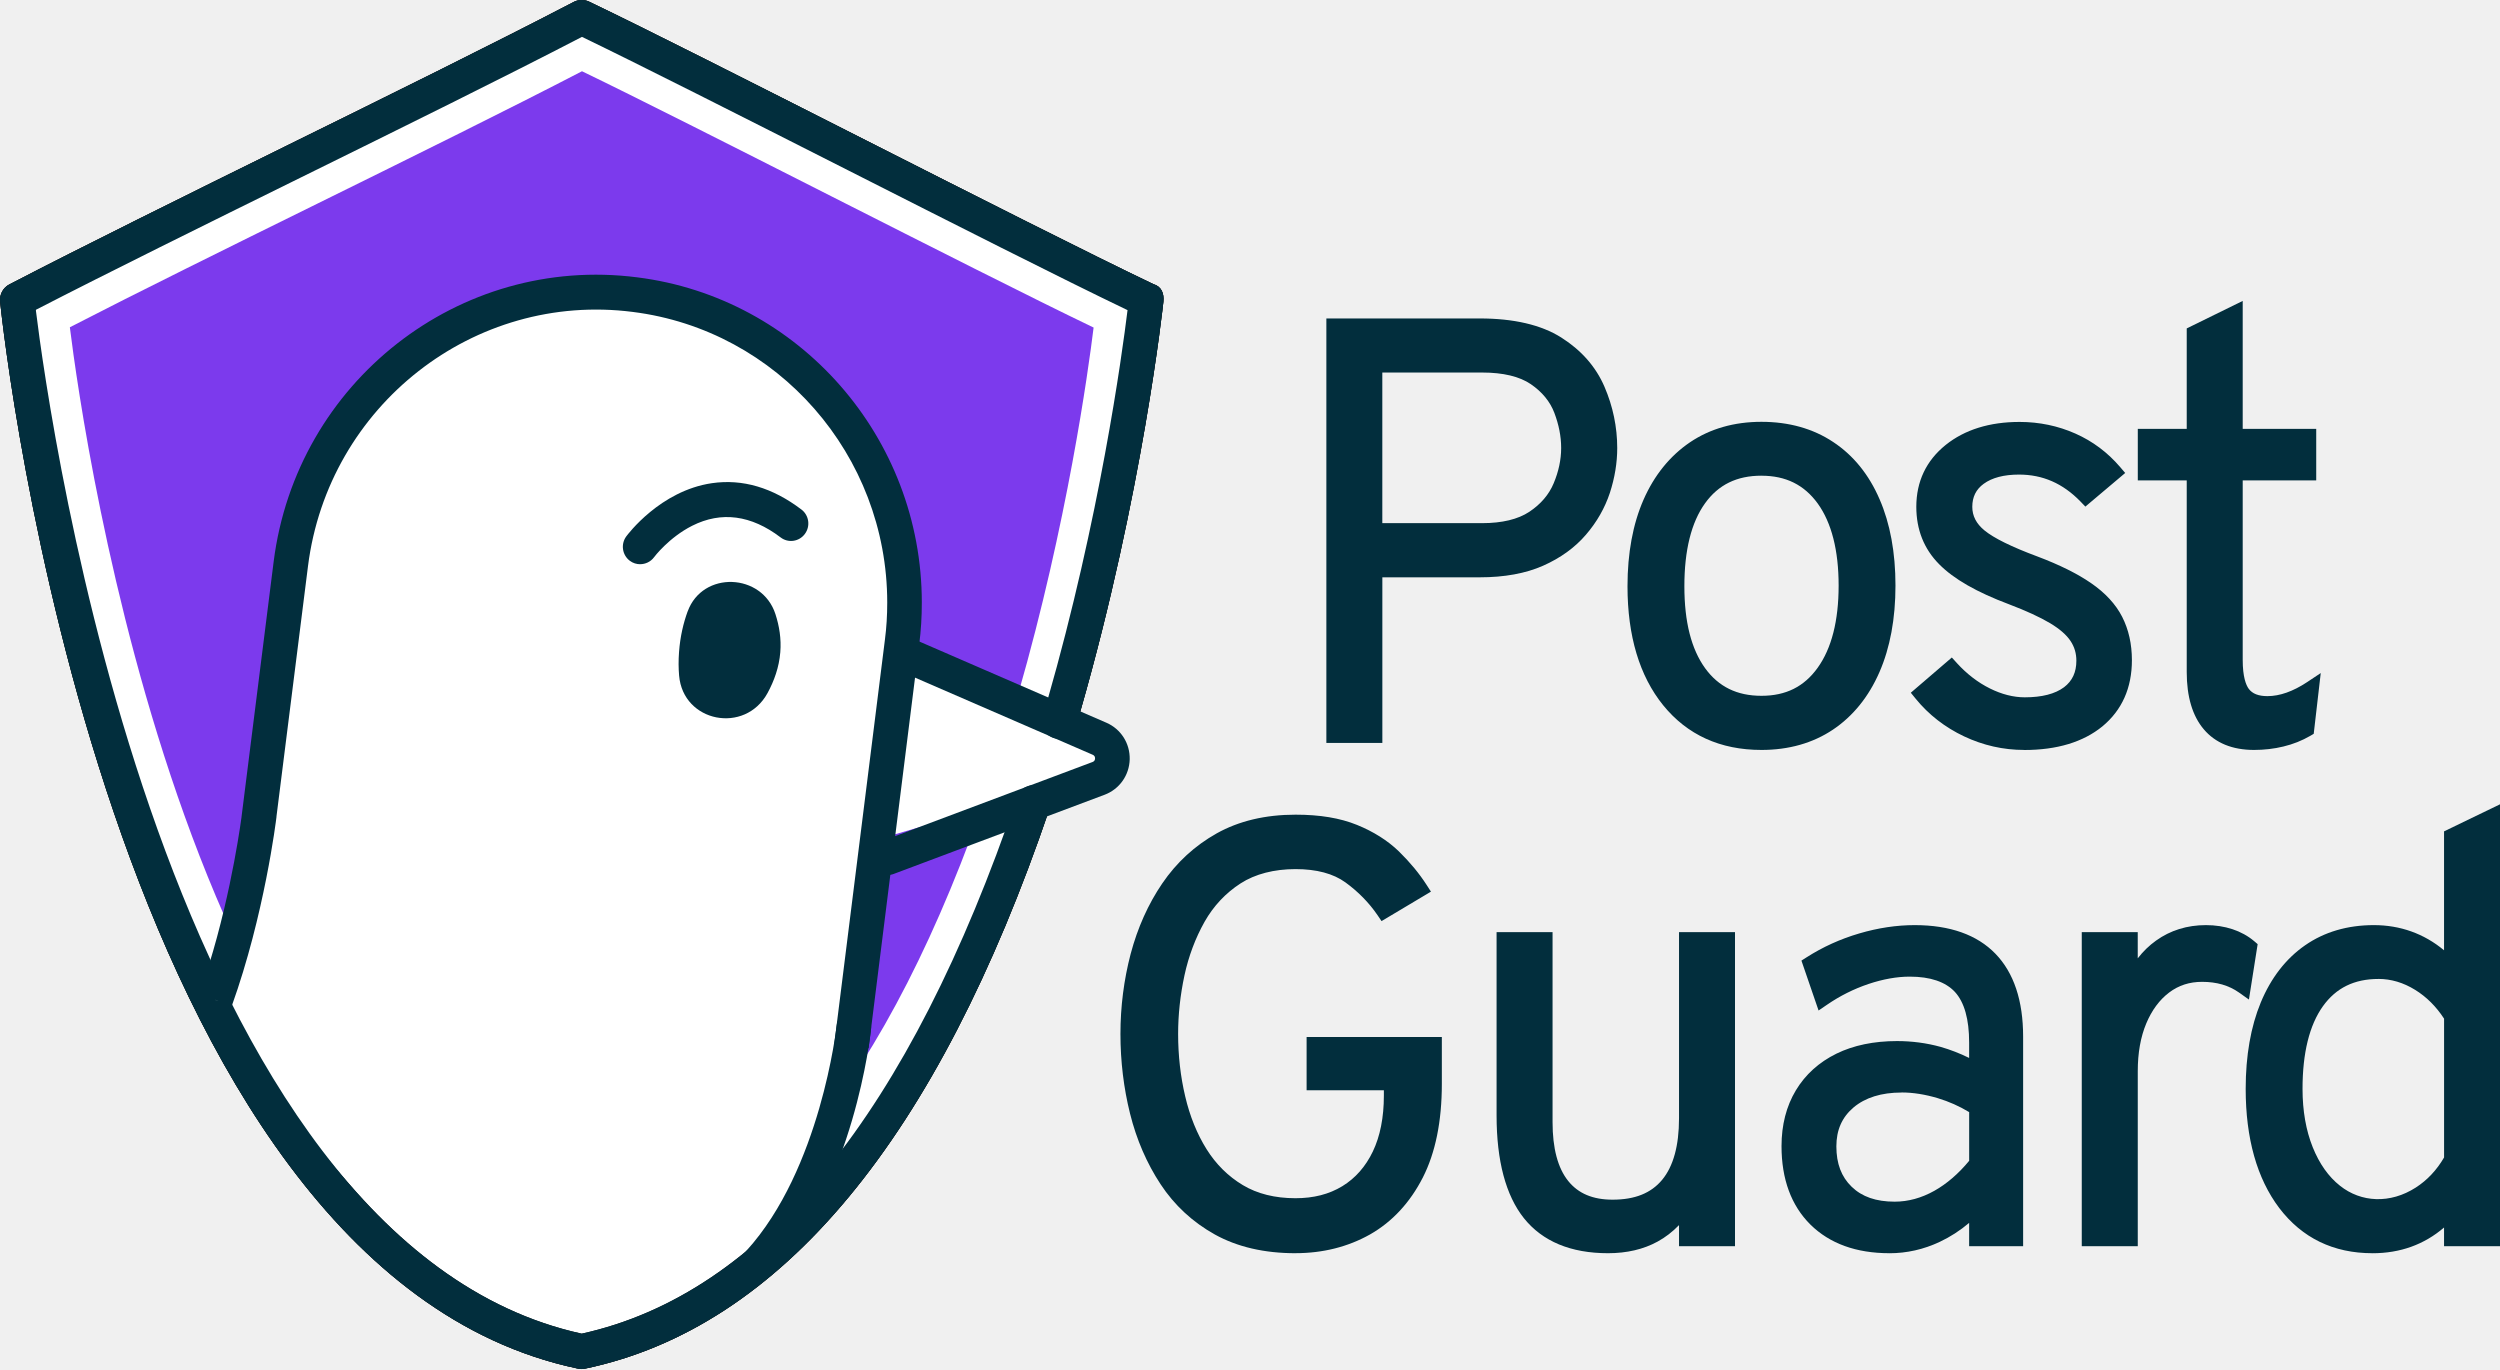
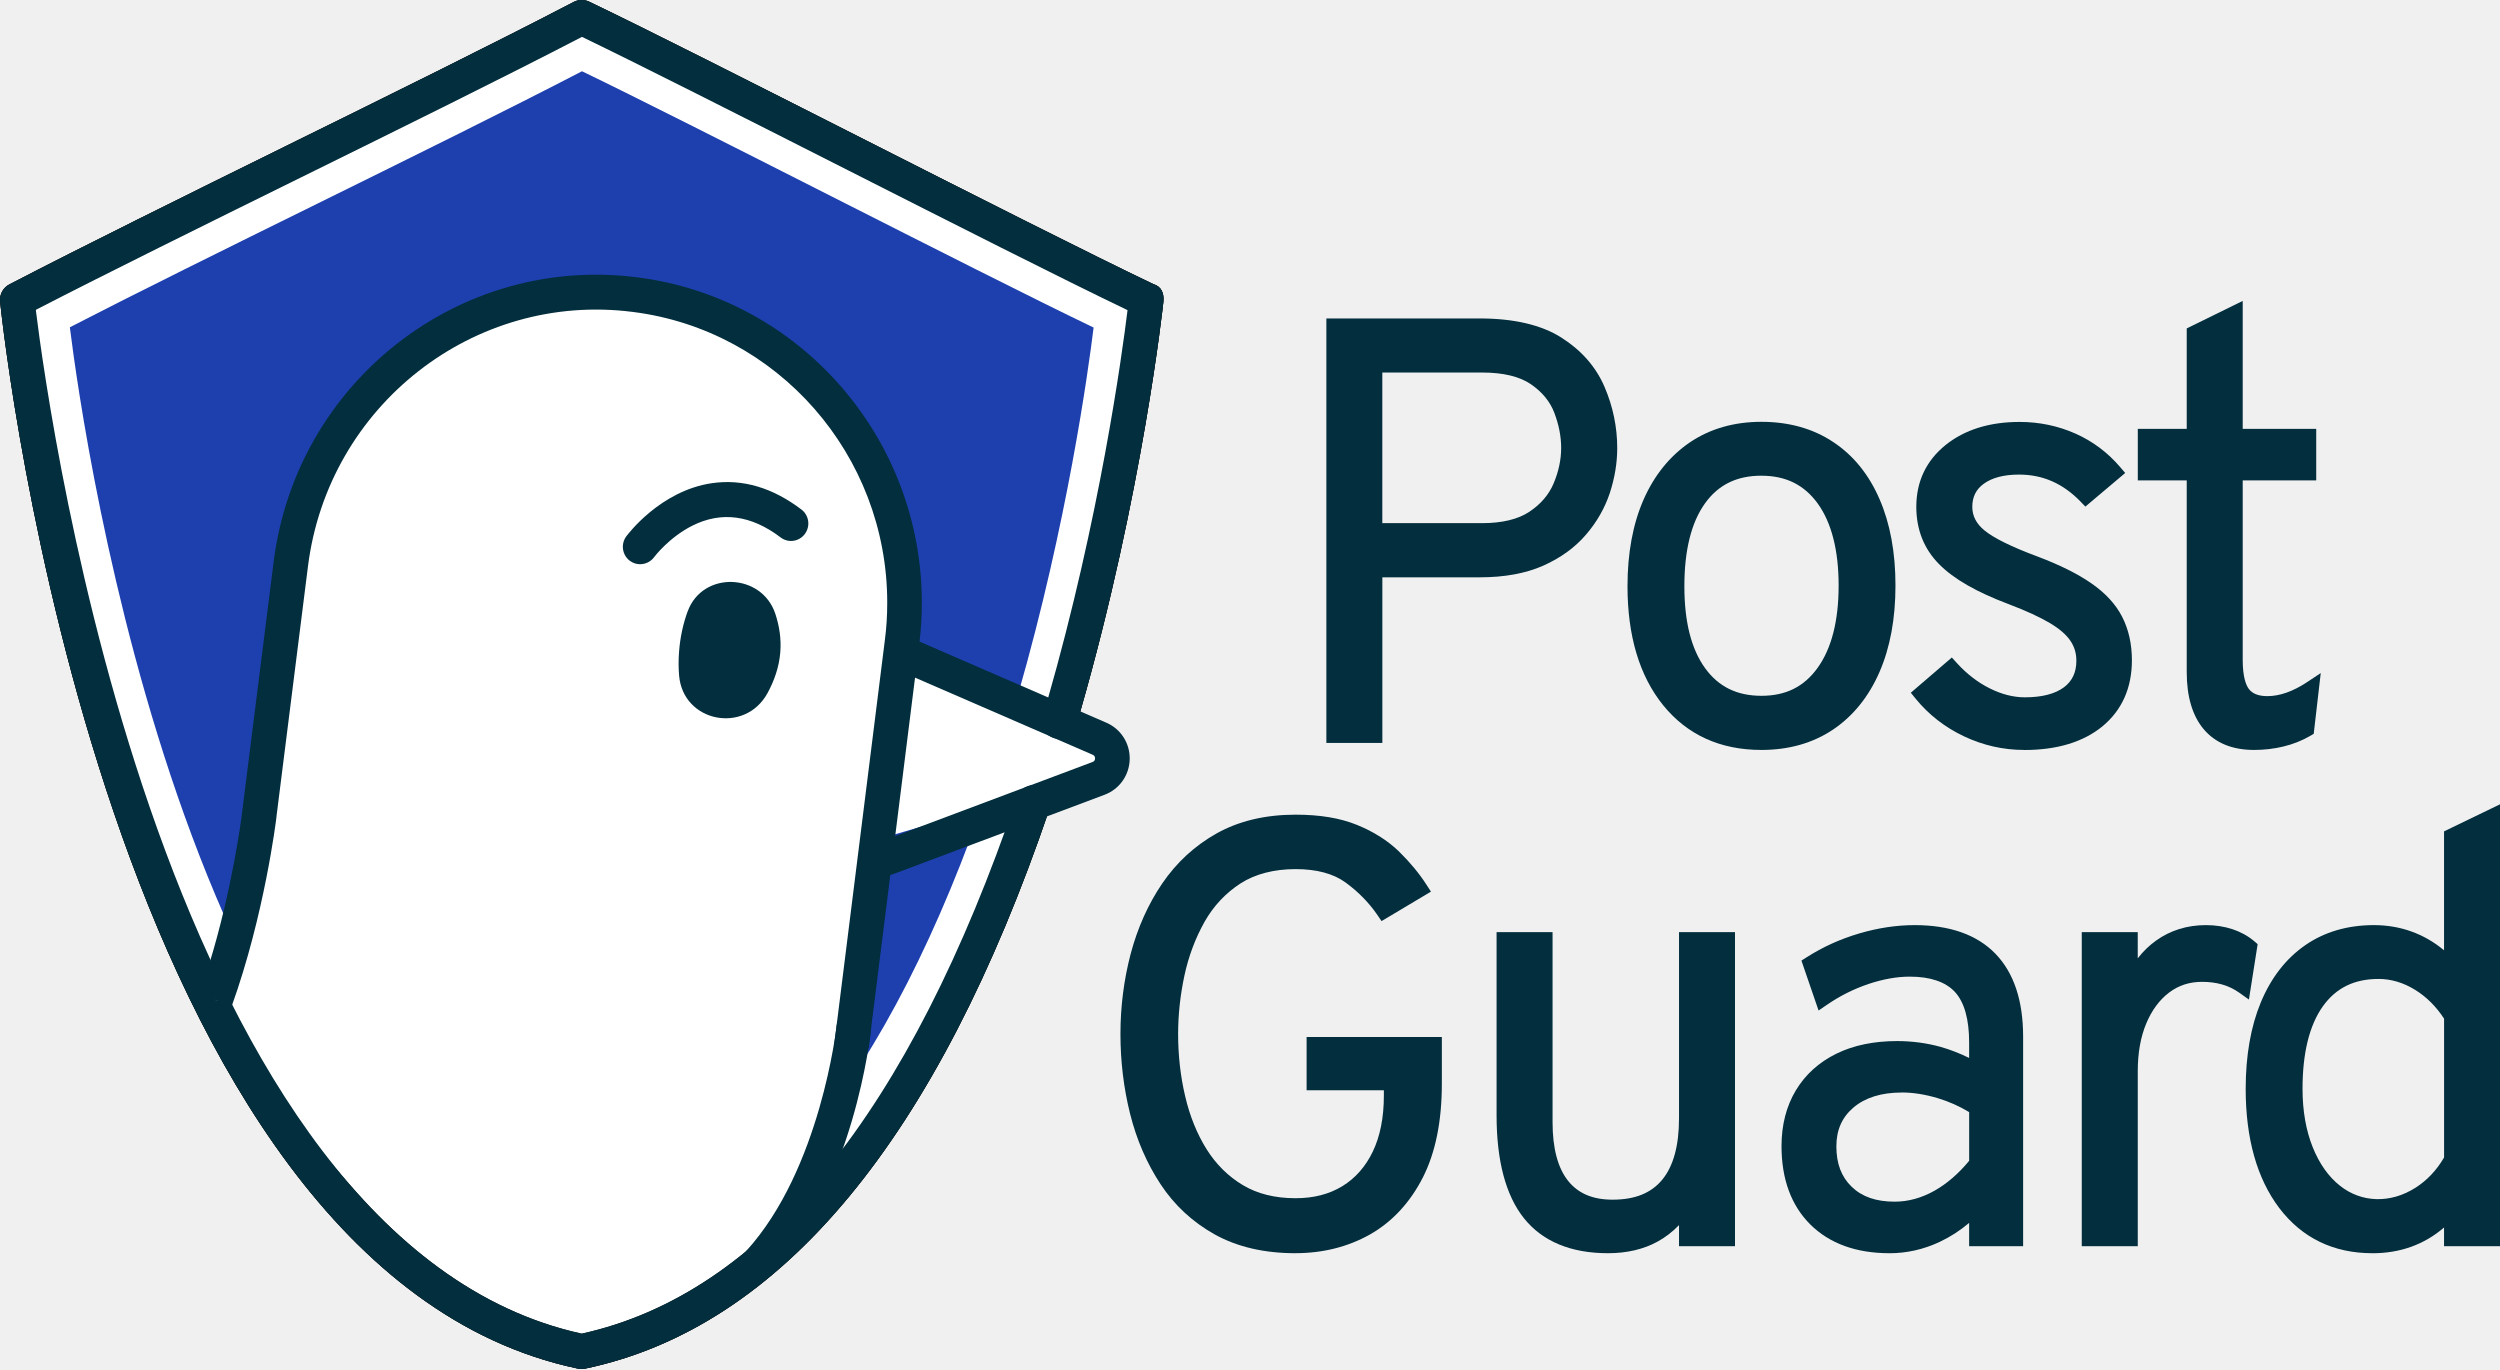
<svg xmlns="http://www.w3.org/2000/svg" width="84" height="46" viewBox="0 0 84 46" fill="none">
  <path d="M44.826 24.702V10.961H49.72C50.816 10.961 51.682 11.161 52.318 11.56C52.953 11.959 53.406 12.473 53.676 13.1C53.945 13.729 54.08 14.381 54.08 15.054C54.08 15.524 54.001 15.999 53.845 16.478C53.689 16.954 53.438 17.395 53.092 17.797C52.745 18.199 52.296 18.524 51.744 18.769C51.193 19.014 50.519 19.137 49.721 19.137H46.189V24.702H44.827H44.826ZM46.188 17.841H49.798C50.524 17.841 51.102 17.7 51.53 17.416C51.958 17.131 52.263 16.775 52.444 16.345C52.625 15.917 52.716 15.487 52.716 15.055C52.716 14.624 52.633 14.211 52.468 13.78C52.304 13.348 52.007 12.986 51.583 12.695C51.158 12.404 50.563 12.258 49.798 12.258H46.188V17.842V17.841Z" fill="#022E3D" />
  <path d="M46.447 24.963H44.566V10.7H49.719C50.861 10.7 51.781 10.914 52.456 11.339C53.13 11.765 53.621 12.321 53.911 12.996C54.195 13.656 54.339 14.349 54.339 15.054C54.339 15.548 54.256 16.054 54.092 16.559C53.923 17.069 53.653 17.543 53.286 17.968C52.916 18.4 52.431 18.75 51.848 19.008C51.262 19.268 50.546 19.398 49.719 19.398H46.447V24.963ZM45.085 24.439H45.928V18.875H49.718C50.475 18.875 51.119 18.758 51.638 18.529C52.151 18.301 52.573 17.996 52.893 17.624C53.215 17.251 53.452 16.838 53.596 16.395C53.744 15.943 53.819 15.493 53.819 15.053C53.819 14.419 53.689 13.797 53.436 13.203C53.186 12.628 52.765 12.149 52.179 11.781C51.589 11.41 50.761 11.222 49.718 11.222H45.085V24.439ZM49.797 18.102H45.928V11.994H49.797C50.61 11.994 51.261 12.157 51.728 12.477C52.196 12.798 52.527 13.203 52.71 13.684C52.884 14.145 52.974 14.605 52.974 15.053C52.974 15.501 52.875 15.986 52.682 16.445C52.484 16.919 52.143 17.318 51.673 17.633C51.206 17.943 50.575 18.101 49.798 18.101L49.797 18.102ZM46.446 17.578H49.797C50.47 17.578 51.004 17.449 51.386 17.196C51.77 16.94 52.045 16.618 52.203 16.24C52.369 15.845 52.455 15.445 52.455 15.053C52.455 14.661 52.377 14.272 52.226 13.871C52.082 13.492 51.816 13.169 51.437 12.909C51.056 12.649 50.504 12.517 49.797 12.517H46.446V17.577V17.578Z" fill="#022E3D" />
  <path d="M59.185 24.936C57.875 24.936 56.841 24.467 56.082 23.529C55.323 22.59 54.943 21.312 54.943 19.696C54.943 18.617 55.115 17.684 55.459 16.899C55.803 16.113 56.292 15.508 56.929 15.078C57.565 14.65 58.317 14.435 59.186 14.435C60.055 14.435 60.817 14.647 61.453 15.069C62.088 15.491 62.577 16.094 62.917 16.879C63.258 17.664 63.428 18.597 63.428 19.676C63.428 20.755 63.257 21.689 62.913 22.479C62.569 23.268 62.079 23.875 61.442 24.3C60.807 24.725 60.054 24.937 59.185 24.937V24.936ZM59.185 23.64C60.081 23.64 60.78 23.291 61.282 22.591C61.784 21.89 62.036 20.919 62.036 19.676C62.036 18.433 61.784 17.456 61.282 16.762C60.78 16.068 60.081 15.721 59.185 15.721C58.29 15.721 57.575 16.066 57.079 16.756C56.583 17.447 56.334 18.427 56.334 19.695C56.334 20.964 56.584 21.915 57.084 22.605C57.584 23.296 58.285 23.64 59.185 23.64Z" fill="#022E3D" />
  <path d="M59.185 25.198C57.801 25.198 56.69 24.692 55.881 23.694C55.087 22.713 54.684 21.368 54.684 19.696C54.684 18.587 54.864 17.61 55.221 16.794C55.584 15.966 56.111 15.317 56.785 14.86C57.46 14.405 58.267 14.173 59.185 14.173C60.104 14.173 60.919 14.401 61.593 14.85C62.271 15.297 62.796 15.944 63.154 16.775C63.508 17.588 63.688 18.564 63.688 19.675C63.688 20.786 63.507 21.763 63.15 22.582C62.787 23.415 62.26 24.064 61.587 24.516C60.91 24.969 60.102 25.198 59.185 25.198ZM59.185 14.697C58.373 14.697 57.663 14.899 57.073 15.296C56.481 15.695 56.017 16.27 55.694 17.005C55.368 17.754 55.202 18.659 55.202 19.696C55.202 21.244 55.565 22.478 56.282 23.364C56.998 24.246 57.947 24.676 59.185 24.676C59.998 24.676 60.71 24.476 61.3 24.082C61.89 23.687 62.354 23.112 62.677 22.374C63.003 21.621 63.169 20.714 63.169 19.677C63.169 18.64 63.005 17.734 62.68 16.986C62.362 16.251 61.9 15.681 61.31 15.289C60.721 14.897 60.007 14.698 59.185 14.698V14.697ZM59.185 23.902C58.2 23.902 57.422 23.517 56.875 22.76C56.344 22.027 56.077 20.997 56.077 19.696C56.077 18.396 56.344 17.335 56.869 16.603C57.416 15.844 58.195 15.46 59.187 15.46C60.178 15.46 60.941 15.846 61.493 16.608C62.029 17.346 62.298 18.377 62.298 19.676C62.298 20.976 62.029 22.003 61.496 22.745C60.943 23.513 60.166 23.902 59.187 23.902H59.185ZM59.185 15.983C58.358 15.983 57.738 16.286 57.29 16.91C56.828 17.551 56.595 18.488 56.595 19.696C56.595 20.904 56.83 21.811 57.292 22.452C57.744 23.075 58.364 23.379 59.185 23.379C60.007 23.379 60.618 23.072 61.073 22.438C61.541 21.787 61.778 20.857 61.778 19.676C61.778 18.495 61.541 17.562 61.075 16.917C60.618 16.289 60.003 15.984 59.185 15.984V15.983Z" fill="#022E3D" />
  <path d="M68.011 24.936C67.349 24.936 66.712 24.793 66.103 24.505C65.494 24.217 64.982 23.817 64.566 23.308L65.559 22.455C65.916 22.847 66.312 23.151 66.746 23.367C67.18 23.583 67.609 23.691 68.031 23.691C68.665 23.691 69.157 23.56 69.505 23.299C69.852 23.036 70.024 22.67 70.024 22.2C70.024 21.906 69.945 21.637 69.787 21.395C69.627 21.152 69.369 20.926 69.013 20.712C68.655 20.5 68.185 20.284 67.602 20.061C66.551 19.667 65.796 19.238 65.335 18.769C64.873 18.302 64.644 17.721 64.644 17.027C64.644 16.256 64.941 15.63 65.534 15.152C66.128 14.676 66.902 14.436 67.855 14.436C68.483 14.436 69.073 14.559 69.625 14.805C70.176 15.05 70.647 15.402 71.036 15.86L70.083 16.664C69.448 16.01 68.698 15.683 67.835 15.683C67.271 15.683 66.825 15.803 66.498 16.041C66.171 16.281 66.006 16.609 66.006 17.028C66.006 17.415 66.175 17.746 66.511 18.024C66.849 18.303 67.466 18.608 68.359 18.942C69.086 19.217 69.671 19.507 70.112 19.812C70.553 20.116 70.873 20.46 71.07 20.847C71.266 21.233 71.367 21.678 71.367 22.182C71.367 23.038 71.067 23.713 70.471 24.204C69.874 24.694 69.054 24.939 68.01 24.939L68.011 24.936Z" fill="#022E3D" />
  <path d="M68.011 25.198C67.31 25.198 66.631 25.044 65.993 24.742C65.354 24.44 64.804 24.015 64.365 23.475L64.203 23.276L65.582 22.092L65.751 22.279C66.085 22.646 66.46 22.933 66.861 23.132C67.257 23.329 67.652 23.43 68.033 23.43C68.607 23.43 69.051 23.316 69.353 23.09C69.63 22.879 69.766 22.588 69.766 22.201C69.766 21.957 69.704 21.74 69.572 21.54C69.436 21.333 69.203 21.131 68.883 20.939C68.543 20.736 68.081 20.524 67.513 20.308C66.415 19.896 65.644 19.454 65.154 18.956C64.645 18.443 64.388 17.794 64.388 17.03C64.388 16.178 64.721 15.477 65.375 14.95C66.015 14.437 66.851 14.177 67.858 14.177C68.519 14.177 69.149 14.309 69.733 14.568C70.315 14.826 70.819 15.204 71.235 15.691L71.407 15.892L70.068 17.022L69.902 16.849C69.31 16.241 68.635 15.946 67.838 15.946C67.333 15.946 66.934 16.05 66.652 16.256C66.394 16.444 66.269 16.698 66.269 17.029C66.269 17.335 66.402 17.595 66.678 17.822C66.993 18.081 67.59 18.375 68.453 18.696C69.197 18.976 69.805 19.278 70.263 19.595C70.739 19.923 71.09 20.304 71.305 20.726C71.522 21.152 71.632 21.641 71.632 22.181C71.632 23.114 71.298 23.863 70.641 24.406C69.996 24.933 69.115 25.2 68.016 25.2L68.011 25.198ZM64.935 23.336C65.294 23.723 65.724 24.037 66.213 24.267C66.783 24.538 67.387 24.675 68.011 24.675C68.988 24.675 69.761 24.447 70.308 23.998C70.847 23.554 71.108 22.959 71.108 22.18C71.108 21.725 71.016 21.315 70.838 20.964C70.664 20.621 70.371 20.305 69.967 20.026C69.541 19.734 68.971 19.45 68.268 19.186C67.34 18.84 66.711 18.527 66.346 18.226C65.949 17.896 65.746 17.494 65.746 17.027C65.746 16.524 65.947 16.119 66.344 15.829C66.717 15.557 67.22 15.421 67.834 15.421C68.688 15.421 69.445 15.72 70.094 16.312L70.66 15.835C70.333 15.5 69.95 15.236 69.521 15.045C69.001 14.815 68.442 14.698 67.854 14.698C66.966 14.698 66.241 14.92 65.695 15.357C65.162 15.786 64.903 16.333 64.903 17.027C64.903 17.656 65.103 18.166 65.519 18.584C65.949 19.022 66.678 19.436 67.692 19.816C68.288 20.042 68.776 20.268 69.143 20.487C69.537 20.723 69.818 20.972 70.001 21.248C70.189 21.535 70.283 21.854 70.283 22.199C70.283 22.755 70.074 23.196 69.661 23.508C69.267 23.803 68.718 23.953 68.031 23.953C67.569 23.953 67.097 23.835 66.631 23.601C66.242 23.408 65.874 23.145 65.543 22.814L64.935 23.337V23.336Z" fill="#022E3D" />
  <path d="M75.736 24.936C75.081 24.936 74.583 24.735 74.242 24.332C73.902 23.931 73.731 23.346 73.731 22.581V15.879H72.088V14.671H73.731V11.197L75.095 10.53V14.671H77.566V15.879H75.095V22.17C75.095 22.693 75.181 23.071 75.352 23.303C75.525 23.536 75.801 23.651 76.185 23.651C76.653 23.651 77.142 23.481 77.655 23.142L77.499 24.495C77.239 24.647 76.96 24.757 76.662 24.829C76.363 24.901 76.056 24.937 75.737 24.937L75.736 24.936Z" fill="#022E3D" />
  <path d="M75.737 25.198C75.006 25.198 74.436 24.964 74.047 24.504C73.666 24.054 73.474 23.408 73.474 22.581V16.141H71.83V14.409H73.474V11.035L75.355 10.111V14.409H77.825V16.141H75.355V22.17C75.355 22.748 75.466 23.02 75.559 23.146C75.683 23.31 75.886 23.39 76.185 23.39C76.599 23.39 77.045 23.232 77.513 22.923L77.977 22.615L77.741 24.656L77.628 24.723C77.35 24.884 77.046 25.006 76.722 25.083C76.407 25.16 76.075 25.198 75.737 25.198H75.737ZM72.348 15.617H73.992V22.581C73.992 23.28 74.142 23.812 74.44 24.164C74.731 24.507 75.155 24.676 75.737 24.676C76.036 24.676 76.325 24.642 76.601 24.575C76.834 24.52 77.052 24.437 77.255 24.331L77.338 23.625C76.446 24.054 75.544 24.001 75.145 23.46C74.936 23.18 74.835 22.758 74.835 22.171V15.619H77.306V14.934H74.835V10.95L73.992 11.364V14.935H72.348V15.62V15.617Z" fill="#022E3D" />
  <path d="M43.529 41.846C42.523 41.846 41.665 41.649 40.95 41.253C40.238 40.856 39.657 40.322 39.21 39.644C38.762 38.967 38.432 38.205 38.222 37.357C38.011 36.51 37.906 35.638 37.906 34.742C37.906 33.846 38.019 32.965 38.242 32.117C38.465 31.271 38.806 30.51 39.264 29.837C39.721 29.163 40.303 28.628 41.01 28.231C41.718 27.836 42.558 27.638 43.531 27.638C44.31 27.638 44.964 27.745 45.496 27.962C46.028 28.177 46.47 28.457 46.824 28.8C47.178 29.144 47.476 29.502 47.716 29.874L46.499 30.601C46.195 30.156 45.816 29.768 45.361 29.438C44.907 29.108 44.297 28.942 43.532 28.942C42.766 28.942 42.086 29.115 41.547 29.462C41.01 29.809 40.577 30.269 40.253 30.841C39.929 31.413 39.695 32.04 39.548 32.72C39.402 33.401 39.329 34.075 39.329 34.742C39.329 35.488 39.41 36.208 39.572 36.901C39.735 37.595 39.986 38.214 40.325 38.756C40.666 39.3 41.1 39.729 41.63 40.046C42.159 40.364 42.792 40.523 43.532 40.523C44.187 40.523 44.756 40.376 45.24 40.081C45.723 39.787 46.097 39.363 46.363 38.809C46.628 38.257 46.761 37.592 46.761 36.813V36.371H44.164V35.105H48.192V36.419C48.192 37.637 47.988 38.646 47.578 39.447C47.169 40.249 46.614 40.85 45.911 41.248C45.206 41.646 44.413 41.846 43.532 41.846H43.529Z" fill="#022E3D" />
  <path d="M43.528 42.108C42.482 42.108 41.574 41.897 40.824 41.482C40.076 41.066 39.46 40.497 38.994 39.788C38.532 39.087 38.187 38.29 37.97 37.419C37.755 36.556 37.647 35.654 37.647 34.74C37.647 33.826 37.762 32.92 37.991 32.047C38.223 31.175 38.577 30.381 39.05 29.686C39.532 28.978 40.148 28.412 40.884 28C41.628 27.584 42.518 27.373 43.529 27.373C44.35 27.373 45.025 27.486 45.593 27.716C46.15 27.942 46.625 28.242 47.004 28.608C47.373 28.969 47.685 29.346 47.932 29.73L48.08 29.959L46.42 30.949L46.283 30.747C45.998 30.33 45.635 29.96 45.207 29.649C44.799 29.353 44.236 29.202 43.528 29.202C42.82 29.202 42.176 29.364 41.684 29.682C41.185 30.004 40.777 30.437 40.475 30.969C40.168 31.515 39.938 32.122 39.798 32.773C39.656 33.433 39.585 34.095 39.585 34.74C39.585 35.463 39.664 36.169 39.823 36.839C39.977 37.501 40.22 38.1 40.542 38.615C40.858 39.12 41.268 39.525 41.758 39.819C42.245 40.111 42.838 40.26 43.527 40.26C44.139 40.26 44.654 40.128 45.102 39.856C45.54 39.589 45.884 39.197 46.125 38.695C46.373 38.18 46.498 37.545 46.498 36.812V36.632H43.902V34.843H48.446V36.418C48.446 37.675 48.231 38.734 47.806 39.567C47.374 40.411 46.778 41.053 46.035 41.476C45.291 41.895 44.447 42.107 43.527 42.107L43.528 42.108ZM43.528 27.897C42.606 27.897 41.801 28.087 41.134 28.459C40.469 28.829 39.911 29.343 39.478 29.983C39.038 30.628 38.708 31.368 38.493 32.183C38.273 33.01 38.164 33.87 38.164 34.74C38.164 35.61 38.267 36.47 38.472 37.292C38.675 38.105 38.995 38.846 39.424 39.496C39.846 40.135 40.399 40.648 41.075 41.023C41.745 41.395 42.571 41.583 43.527 41.583C44.358 41.583 45.116 41.393 45.781 41.02C46.434 40.648 46.961 40.078 47.344 39.326C47.731 38.569 47.928 37.59 47.928 36.417V35.365H44.422V36.107H47.018V36.81C47.018 37.624 46.874 38.334 46.592 38.922C46.306 39.518 45.895 39.982 45.37 40.303C44.847 40.621 44.227 40.782 43.527 40.782C42.743 40.782 42.06 40.609 41.492 40.268C40.931 39.932 40.462 39.469 40.104 38.894C39.749 38.329 39.483 37.677 39.315 36.958C39.151 36.249 39.065 35.501 39.065 34.739C39.065 34.057 39.141 33.359 39.29 32.662C39.443 31.958 39.687 31.3 40.024 30.708C40.369 30.102 40.831 29.608 41.402 29.239C41.98 28.867 42.695 28.678 43.527 28.678C44.359 28.678 45.011 28.86 45.51 29.223C45.918 29.518 46.272 29.864 46.566 30.251L47.342 29.789C47.144 29.515 46.909 29.245 46.641 28.984C46.31 28.666 45.893 28.402 45.397 28.2C44.898 27.997 44.269 27.895 43.527 27.895L43.528 27.897Z" fill="#022E3D" />
  <path d="M54.029 41.846C52.855 41.846 51.982 41.487 51.407 40.767C50.833 40.048 50.545 38.952 50.545 37.479V31.58H51.908V37.704C51.908 38.647 52.102 39.359 52.492 39.843C52.881 40.328 53.445 40.57 54.185 40.57C55.008 40.57 55.63 40.316 56.048 39.81C56.467 39.303 56.676 38.559 56.676 37.577V31.581H58.038V41.612H56.676V40.404C56.377 40.888 56.009 41.25 55.572 41.489C55.134 41.728 54.62 41.847 54.03 41.847L54.029 41.846Z" fill="#022E3D" />
  <path d="M54.03 42.108C52.779 42.108 51.829 41.712 51.204 40.932C50.594 40.166 50.285 39.005 50.285 37.48V31.32H52.166V37.705C52.166 38.581 52.342 39.246 52.691 39.68C53.031 40.103 53.52 40.309 54.183 40.309C54.933 40.309 55.476 40.09 55.848 39.642C56.225 39.187 56.415 38.492 56.415 37.576V31.319H58.296V41.872H56.415V41.164C56.196 41.39 55.955 41.576 55.694 41.718C55.222 41.977 54.66 42.108 54.03 42.108ZM50.804 31.842V37.479C50.804 38.882 51.074 39.934 51.609 40.604C52.136 41.263 52.927 41.584 54.03 41.584C54.573 41.584 55.051 41.474 55.446 41.258C55.84 41.045 56.178 40.71 56.453 40.264L56.934 39.492V41.349H57.777V31.842H56.934V37.576C56.934 38.618 56.702 39.425 56.245 39.977C55.779 40.544 55.085 40.831 54.183 40.831C53.367 40.831 52.727 40.554 52.29 40.009C51.864 39.479 51.648 38.703 51.648 37.704V31.842H50.804Z" fill="#022E3D" />
  <path d="M63.486 41.846C62.435 41.846 61.612 41.55 61.015 40.958C60.418 40.366 60.121 39.549 60.121 38.51C60.121 37.842 60.269 37.263 60.563 36.773C60.858 36.282 61.276 35.905 61.818 35.639C62.36 35.374 62.999 35.242 63.74 35.242C64.227 35.242 64.692 35.304 65.137 35.427C65.581 35.552 66.009 35.739 66.425 35.986V35.025C66.425 34.176 66.242 33.55 65.876 33.15C65.508 32.752 64.939 32.553 64.168 32.553C63.707 32.553 63.219 32.639 62.703 32.812C62.188 32.986 61.7 33.23 61.239 33.544L60.84 32.386C61.365 32.052 61.932 31.796 62.543 31.616C63.152 31.437 63.749 31.346 64.332 31.346C65.448 31.346 66.29 31.64 66.862 32.23C67.434 32.819 67.719 33.686 67.719 34.83V41.611H66.425V40.472C66.029 40.911 65.577 41.249 65.067 41.487C64.559 41.726 64.031 41.845 63.486 41.845V41.846ZM63.662 40.64C64.161 40.64 64.647 40.507 65.12 40.242C65.595 39.978 66.028 39.596 66.425 39.099V37.224C66.043 36.975 65.629 36.784 65.184 36.65C64.74 36.517 64.311 36.449 63.896 36.449C63.151 36.449 62.556 36.637 62.111 37.014C61.666 37.391 61.444 37.891 61.444 38.521C61.444 39.15 61.642 39.684 62.037 40.065C62.433 40.449 62.975 40.64 63.663 40.64H63.662Z" fill="#022E3D" />
  <path d="M63.486 42.108C62.369 42.108 61.477 41.784 60.83 41.146C60.185 40.505 59.859 39.618 59.859 38.51C59.859 37.798 60.021 37.168 60.34 36.637C60.658 36.107 61.118 35.691 61.704 35.403C62.278 35.122 62.963 34.98 63.739 34.98C64.244 34.98 64.737 35.046 65.204 35.175C65.528 35.268 65.852 35.393 66.163 35.547V35.026C66.163 34.247 66.003 33.676 65.685 33.329C65.368 32.989 64.858 32.815 64.167 32.815C63.737 32.815 63.273 32.898 62.784 33.061C62.292 33.226 61.819 33.463 61.384 33.762L61.104 33.953L60.528 32.276L60.703 32.165C61.246 31.818 61.839 31.549 62.47 31.364C63.103 31.177 63.729 31.084 64.333 31.084C65.516 31.084 66.429 31.408 67.047 32.046C67.664 32.683 67.977 33.619 67.977 34.83V41.873H66.163V41.089C65.859 41.347 65.528 41.56 65.176 41.726C64.637 41.98 64.067 42.109 63.486 42.109V42.108ZM63.739 35.503C63.042 35.503 62.434 35.628 61.931 35.873C61.428 36.119 61.053 36.459 60.782 36.909C60.514 37.356 60.379 37.894 60.379 38.51C60.379 39.473 60.654 40.234 61.195 40.773C61.747 41.319 62.497 41.585 63.486 41.585C63.993 41.585 64.487 41.472 64.958 41.251C65.432 41.028 65.862 40.707 66.231 40.298L66.682 39.797V41.35H67.459V34.831C67.459 33.763 67.195 32.95 66.677 32.413C66.16 31.88 65.371 31.609 64.334 31.609C63.78 31.609 63.201 31.695 62.617 31.868C62.1 32.019 61.61 32.233 61.155 32.501L61.376 33.146C61.77 32.905 62.189 32.711 62.623 32.565C63.162 32.384 63.681 32.292 64.167 32.292C65.008 32.292 65.647 32.521 66.064 32.973C66.476 33.42 66.682 34.111 66.682 35.026V36.445L66.291 36.211C65.895 35.976 65.482 35.797 65.066 35.68C64.644 35.563 64.197 35.503 63.739 35.503ZM63.66 40.901C62.906 40.901 62.3 40.682 61.856 40.254C61.41 39.823 61.184 39.24 61.184 38.52C61.184 37.8 61.439 37.241 61.944 36.813C62.701 36.173 63.916 35.999 65.256 36.399C65.727 36.54 66.166 36.745 66.563 37.004L66.683 37.082V39.191L66.626 39.262C66.211 39.785 65.747 40.191 65.246 40.47C64.737 40.755 64.203 40.901 63.66 40.901ZM63.894 36.709C63.214 36.709 62.671 36.879 62.276 37.213C61.891 37.541 61.702 37.968 61.702 38.519C61.702 39.099 61.871 39.542 62.215 39.874C62.563 40.212 63.036 40.376 63.66 40.376C64.115 40.376 64.562 40.253 64.994 40.011C65.411 39.777 65.805 39.438 66.164 39.003V37.367C65.837 37.169 65.483 37.011 65.108 36.898C64.686 36.772 64.278 36.707 63.895 36.707L63.894 36.709Z" fill="#022E3D" />
  <path d="M70.207 41.611V31.58H71.569V33.17C71.815 32.581 72.156 32.129 72.595 31.817C73.033 31.502 73.541 31.345 74.117 31.345C74.694 31.345 75.201 31.504 75.577 31.826L75.372 33.13C75.179 32.993 74.965 32.892 74.735 32.828C74.504 32.761 74.256 32.729 73.991 32.729C73.51 32.729 73.089 32.866 72.726 33.141C72.362 33.416 72.079 33.798 71.874 34.285C71.671 34.772 71.569 35.34 71.569 35.987V41.611H70.207Z" fill="#022E3D" />
  <path d="M71.828 41.872H69.947V31.319H71.828V32.2C72.01 31.965 72.215 31.767 72.445 31.603C72.925 31.259 73.489 31.084 74.119 31.084C74.748 31.084 75.323 31.267 75.746 31.628L75.857 31.723L75.564 33.585L75.226 33.346C75.057 33.227 74.869 33.138 74.665 33.079C74.46 33.02 74.235 32.99 73.992 32.99C73.566 32.99 73.203 33.107 72.883 33.349C72.559 33.594 72.301 33.943 72.115 34.386C71.924 34.841 71.829 35.38 71.829 35.987V41.872H71.828ZM70.466 41.348H71.309V35.987C71.309 35.311 71.418 34.703 71.636 34.184C71.859 33.654 72.173 33.233 72.57 32.931C72.98 32.624 73.458 32.467 73.991 32.467C74.282 32.467 74.557 32.504 74.805 32.577C74.933 32.612 75.057 32.659 75.176 32.715L75.298 31.939C74.986 31.716 74.599 31.608 74.119 31.608C73.597 31.608 73.135 31.75 72.745 32.031C72.351 32.312 72.035 32.73 71.808 33.273L71.31 34.459V31.842H70.466V41.349L70.466 41.348Z" fill="#022E3D" />
  <path d="M79.713 41.846C78.48 41.846 77.505 41.374 76.789 40.429C76.071 39.483 75.713 38.203 75.713 36.586C75.713 35.5 75.874 34.567 76.2 33.784C76.524 33.002 76.989 32.401 77.595 31.979C78.201 31.557 78.923 31.346 79.759 31.346C80.791 31.346 81.664 31.744 82.378 32.543V28.097L83.739 27.439V41.611H82.378V40.609C81.683 41.433 80.794 41.845 79.712 41.845L79.713 41.846ZM79.917 40.551C80.403 40.551 80.867 40.409 81.308 40.125C81.75 39.84 82.106 39.452 82.379 38.962V34.152C82.087 33.682 81.722 33.309 81.284 33.039C80.846 32.767 80.391 32.631 79.917 32.631C79.023 32.631 78.329 32.973 77.84 33.657C77.351 34.341 77.105 35.318 77.105 36.586C77.105 37.365 77.226 38.052 77.466 38.648C77.706 39.243 78.036 39.71 78.459 40.045C78.88 40.383 79.366 40.551 79.918 40.551H79.917Z" fill="#022E3D" />
  <path d="M79.714 42.108C78.403 42.108 77.348 41.596 76.582 40.588C75.834 39.598 75.455 38.252 75.455 36.586C75.455 35.472 75.626 34.495 75.962 33.683C76.305 32.857 76.805 32.211 77.45 31.763C78.097 31.313 78.876 31.084 79.761 31.084C80.646 31.084 81.447 31.369 82.12 31.93V27.934L84.001 27.024V41.873H82.12V41.244C81.453 41.818 80.646 42.109 79.714 42.109V42.108ZM79.761 31.607C78.982 31.607 78.303 31.804 77.746 32.194C77.183 32.584 76.744 33.153 76.44 33.885C76.131 34.632 75.974 35.541 75.974 36.585C75.974 38.135 76.317 39.374 76.996 40.27C77.666 41.153 78.555 41.584 79.714 41.584C80.726 41.584 81.532 41.21 82.183 40.44L82.639 39.898V41.348H83.482V27.855L82.639 28.261V33.224L82.188 32.717C81.519 31.969 80.726 31.606 79.761 31.606V31.607ZM79.917 40.812C79.309 40.812 78.763 40.623 78.297 40.249C77.847 39.892 77.484 39.386 77.227 38.746C76.974 38.117 76.846 37.391 76.846 36.585C76.846 35.267 77.11 34.23 77.628 33.502C78.168 32.751 78.938 32.369 79.917 32.369C80.438 32.369 80.945 32.519 81.421 32.815C81.889 33.105 82.287 33.508 82.599 34.013L82.64 34.076V39.03L82.608 39.09C82.314 39.617 81.924 40.039 81.45 40.345C80.968 40.654 80.453 40.812 79.918 40.812H79.917ZM79.917 32.893C79.102 32.893 78.492 33.193 78.05 33.809C77.596 34.445 77.365 35.379 77.365 36.585C77.365 37.322 77.481 37.983 77.708 38.548C77.931 39.102 78.239 39.537 78.62 39.838C79.332 40.408 80.312 40.454 81.17 39.902C81.555 39.655 81.875 39.314 82.121 38.891V34.227C81.857 33.821 81.531 33.495 81.15 33.26C80.756 33.016 80.341 32.892 79.918 32.892L79.917 32.893Z" fill="#022E3D" />
-   <path d="M35.58 24.239C35.638 24.075 35.685 23.899 35.743 23.723C37.847 16.403 38.511 10.08 38.511 10.08L38.503 10.077C34.403 8.121 23.448 2.453 19.543 0.587C14.495 3.221 5.707 7.418 0.578 10.078H0.58C0.58 10.078 3.949 42.149 19.543 45.412H19.541C27.206 43.806 31.904 35.254 34.719 26.973" fill="#7C3AED" />
+   <path d="M35.58 24.239C35.638 24.075 35.685 23.899 35.743 23.723C37.847 16.403 38.511 10.08 38.511 10.08L38.503 10.077C34.403 8.121 23.448 2.453 19.543 0.587C14.495 3.221 5.707 7.418 0.578 10.078H0.58C0.58 10.078 3.949 42.149 19.543 45.412H19.541C27.206 43.806 31.904 35.254 34.719 26.973" fill="#1E40AF" />
  <path d="M19.542 46C19.487 46 19.431 45.992 19.381 45.977C3.591 42.614 0.142 11.465 0.003 10.139C-0.022 9.899 0.102 9.666 0.316 9.556C2.826 8.253 6.272 6.554 9.603 4.909C13.094 3.189 16.702 1.409 19.278 0.065C19.437 -0.018 19.631 -0.022 19.794 0.056C21.716 0.975 25.258 2.77 29.006 4.67C32.774 6.58 36.671 8.554 38.752 9.546C39.024 9.625 39.119 9.857 39.09 10.141C39.083 10.206 38.397 16.6 36.303 23.887L36.227 24.126C36.196 24.233 36.163 24.338 36.127 24.438C36.017 24.743 35.687 24.898 35.382 24.791C35.08 24.681 34.923 24.344 35.032 24.039C35.062 23.957 35.088 23.871 35.114 23.784L35.193 23.534C36.951 17.414 37.701 11.923 37.885 10.421C35.636 9.341 32.005 7.501 28.485 5.717C24.905 3.903 21.515 2.185 19.554 1.239C16.983 2.575 13.481 4.301 10.092 5.972C6.929 7.532 3.664 9.143 1.203 10.411C1.669 14.192 5.534 41.732 19.545 44.811C25.639 43.468 30.558 37.401 34.169 26.78C34.272 26.474 34.603 26.309 34.908 26.416C35.212 26.52 35.374 26.855 35.269 27.161C31.491 38.272 26.24 44.606 19.659 45.986C19.619 45.995 19.58 45.998 19.541 45.998L19.542 46Z" fill="#181817" />
  <path d="M7.242 32.804L28.365 34.875C28.365 34.875 27.515 40.242 26.826 40.914C26.136 41.586 21.429 45.344 19.497 45.17C17.565 44.996 8.397 39.423 7.242 32.804Z" fill="white" />
  <path d="M19.542 46C19.487 46 19.431 45.992 19.381 45.977C3.591 42.614 0.142 11.465 0.003 10.139C-0.022 9.899 0.102 9.666 0.316 9.556C2.826 8.253 6.272 6.554 9.603 4.909C13.094 3.189 16.702 1.409 19.278 0.065C19.437 -0.018 19.631 -0.022 19.794 0.056C21.716 0.975 25.258 2.77 29.006 4.67C32.774 6.58 36.671 8.554 38.752 9.546C39.024 9.625 39.119 9.857 39.09 10.141C39.083 10.206 38.397 16.6 36.303 23.887L36.227 24.126C36.196 24.233 36.163 24.338 36.127 24.438C36.017 24.743 35.687 24.898 35.382 24.791C35.08 24.681 34.923 24.344 35.032 24.039C35.062 23.957 35.088 23.871 35.114 23.784L35.193 23.534C36.951 17.414 37.701 11.923 37.885 10.421C35.636 9.341 32.005 7.501 28.485 5.717C24.905 3.903 21.515 2.185 19.554 1.239C16.983 2.575 13.481 4.301 10.092 5.972C6.929 7.532 3.664 9.143 1.203 10.411C1.669 14.192 5.534 41.732 19.545 44.811C25.639 43.468 30.558 37.401 34.169 26.78C34.272 26.474 34.603 26.309 34.908 26.416C35.212 26.52 35.374 26.855 35.269 27.161C31.491 38.272 26.24 44.606 19.659 45.986C19.619 45.995 19.58 45.998 19.541 45.998L19.542 46Z" fill="#181817" />
  <path d="M30.052 21.329L36.312 23.97L37.197 25.957L28.867 28.383L30.052 21.329Z" fill="white" />
  <path d="M19.543 44.456C19.488 44.456 19.433 44.448 19.382 44.432C4.521 41.263 1.276 11.967 1.146 10.721C1.121 10.481 1.245 10.248 1.458 10.137C3.819 8.912 7.061 7.314 10.194 5.767C13.472 4.151 16.861 2.48 19.279 1.219C19.438 1.135 19.632 1.13 19.795 1.209C21.603 2.073 24.933 3.761 28.458 5.547C31.998 7.342 35.659 9.197 37.614 10.129C37.873 10.216 37.979 10.45 37.95 10.724C37.944 10.783 37.298 16.797 35.329 23.648L35.26 23.871C35.229 23.971 35.199 24.069 35.165 24.165C35.059 24.47 34.727 24.636 34.422 24.521C34.12 24.413 33.962 24.078 34.069 23.771C34.097 23.693 34.121 23.614 34.146 23.531L34.217 23.298C35.86 17.586 36.566 12.457 36.745 11.006C34.645 9.996 31.238 8.269 27.935 6.596C24.58 4.895 21.4 3.284 19.555 2.394C17.142 3.647 13.86 5.266 10.683 6.833C7.718 8.295 4.657 9.805 2.347 10.996C2.798 14.636 6.444 40.379 19.547 43.27C25.259 42.005 29.87 36.312 33.258 26.348C33.36 26.042 33.693 25.878 33.996 25.984C34.3 26.087 34.462 26.423 34.357 26.729C30.804 37.183 25.861 43.144 19.662 44.444C19.622 44.454 19.583 44.456 19.544 44.456L19.543 44.456Z" fill="white" />
  <path d="M19.542 46C19.487 46 19.431 45.992 19.381 45.977C3.591 42.614 0.142 11.465 0.003 10.139C-0.022 9.899 0.102 9.666 0.316 9.556C2.826 8.253 6.272 6.554 9.603 4.909C13.094 3.189 16.702 1.409 19.278 0.065C19.437 -0.018 19.631 -0.022 19.794 0.056C21.716 0.975 25.258 2.77 29.006 4.67C32.774 6.58 36.671 8.554 38.752 9.546C39.024 9.625 39.119 9.857 39.09 10.141C39.083 10.206 38.397 16.6 36.303 23.887L36.227 24.126C36.196 24.233 36.163 24.338 36.127 24.438C36.017 24.743 35.687 24.898 35.382 24.791C35.08 24.681 34.923 24.344 35.032 24.039C35.062 23.957 35.088 23.871 35.114 23.784L35.193 23.534C36.951 17.414 37.701 11.923 37.885 10.421C35.636 9.341 32.005 7.501 28.485 5.717C24.905 3.903 21.515 2.185 19.554 1.239C16.983 2.575 13.481 4.301 10.092 5.972C6.929 7.532 3.664 9.143 1.203 10.411C1.669 14.192 5.534 41.732 19.545 44.811C25.639 43.468 30.558 37.401 34.169 26.78C34.272 26.474 34.603 26.309 34.908 26.416C35.212 26.52 35.374 26.855 35.269 27.161C31.491 38.272 26.24 44.606 19.659 45.986C19.619 45.995 19.58 45.998 19.541 45.998L19.542 46Z" fill="#022E3D" />
  <path d="M29.82 29.403C29.584 29.403 29.362 29.258 29.275 29.022C29.163 28.718 29.316 28.38 29.617 28.266L36.71 25.603C36.765 25.583 36.793 25.543 36.794 25.484C36.795 25.425 36.769 25.384 36.717 25.361L30.179 22.523C29.884 22.396 29.747 22.05 29.875 21.753C30.001 21.454 30.342 21.314 30.638 21.446L37.176 24.284C37.663 24.495 37.97 24.978 37.958 25.514C37.944 26.049 37.614 26.515 37.117 26.703L30.024 29.366C29.957 29.391 29.887 29.402 29.821 29.402L29.82 29.403Z" fill="#022E3D" />
  <path d="M28.608 35.148L28.817 33.503L29.402 28.818L30.309 21.562C30.367 21.116 30.39 20.682 30.39 20.248C30.39 15.074 26.564 10.558 21.331 9.901C15.668 9.173 10.492 13.233 9.771 18.946L8.689 27.531L8.712 27.37C8.712 27.37 8.326 30.576 7.24 33.601" fill="white" />
  <path d="M29.186 35.222L28.032 35.073L29.734 21.488C29.786 21.087 29.811 20.682 29.811 20.247C29.811 15.293 26.136 11.095 21.262 10.481C15.931 9.796 11.031 13.625 10.349 19.019L9.289 27.439H9.291C9.275 27.572 8.884 30.747 7.788 33.799L6.695 33.4C7.611 30.851 8.023 28.13 8.115 27.456H8.114L9.195 18.87C9.958 12.836 15.425 8.553 21.406 9.318C26.86 10.003 30.973 14.701 30.973 20.247C30.973 20.734 30.945 21.189 30.887 21.638L29.185 35.222H29.186Z" fill="#022E3D" />
  <path d="M23.106 20.543C23.606 19.171 25.607 19.247 26.055 20.636C26.184 21.033 26.255 21.465 26.218 21.915C26.178 22.415 26.012 22.879 25.788 23.289C25.032 24.673 22.953 24.274 22.818 22.7C22.797 22.456 22.794 22.19 22.816 21.903C22.854 21.39 22.961 20.937 23.105 20.542L23.106 20.543Z" fill="#022E3D" />
  <path d="M25.505 43.011C25.364 43.011 25.223 42.959 25.112 42.856C24.875 42.637 24.86 42.266 25.077 42.028C27.574 39.285 28.105 34.51 28.111 34.462C28.144 34.14 28.429 33.906 28.75 33.941C29.069 33.976 29.301 34.264 29.267 34.586C29.245 34.797 28.693 39.789 25.933 42.821C25.818 42.947 25.661 43.011 25.505 43.011Z" fill="#022E3D" />
  <path d="M21.51 18.958C21.388 18.958 21.267 18.921 21.163 18.843C20.905 18.65 20.852 18.284 21.041 18.025C21.088 17.962 22.184 16.49 23.919 16.235C24.948 16.085 25.956 16.383 26.928 17.12C27.185 17.315 27.236 17.682 27.043 17.941C26.852 18.199 26.487 18.256 26.228 18.057C25.236 17.304 24.237 17.172 23.258 17.665C22.473 18.061 21.98 18.716 21.976 18.723C21.861 18.877 21.686 18.957 21.509 18.957L21.51 18.958Z" fill="#022E3D" />
</svg>
